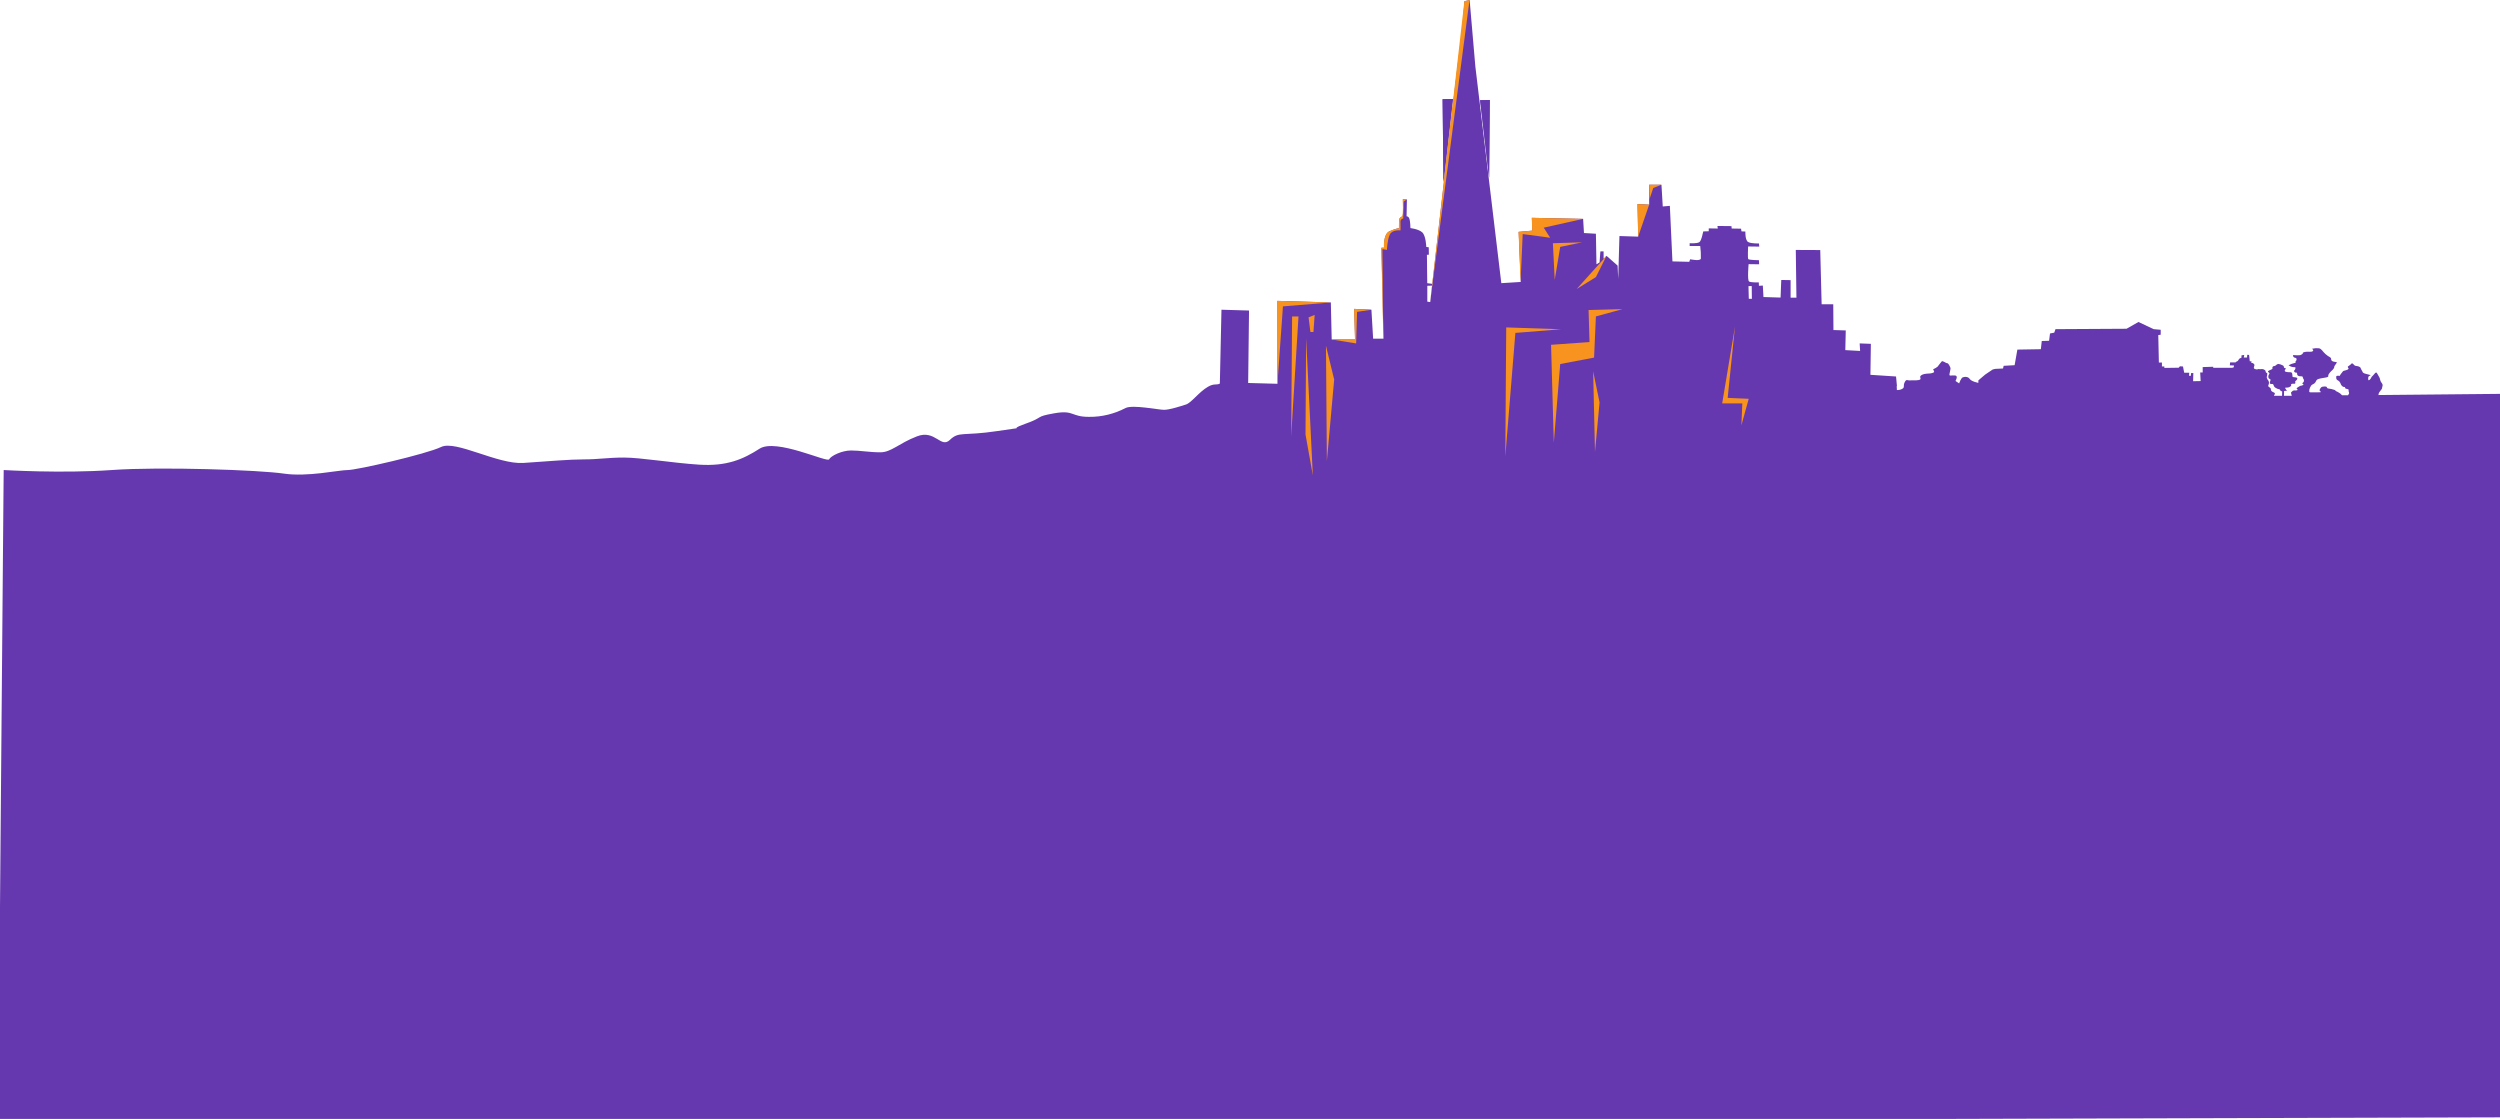
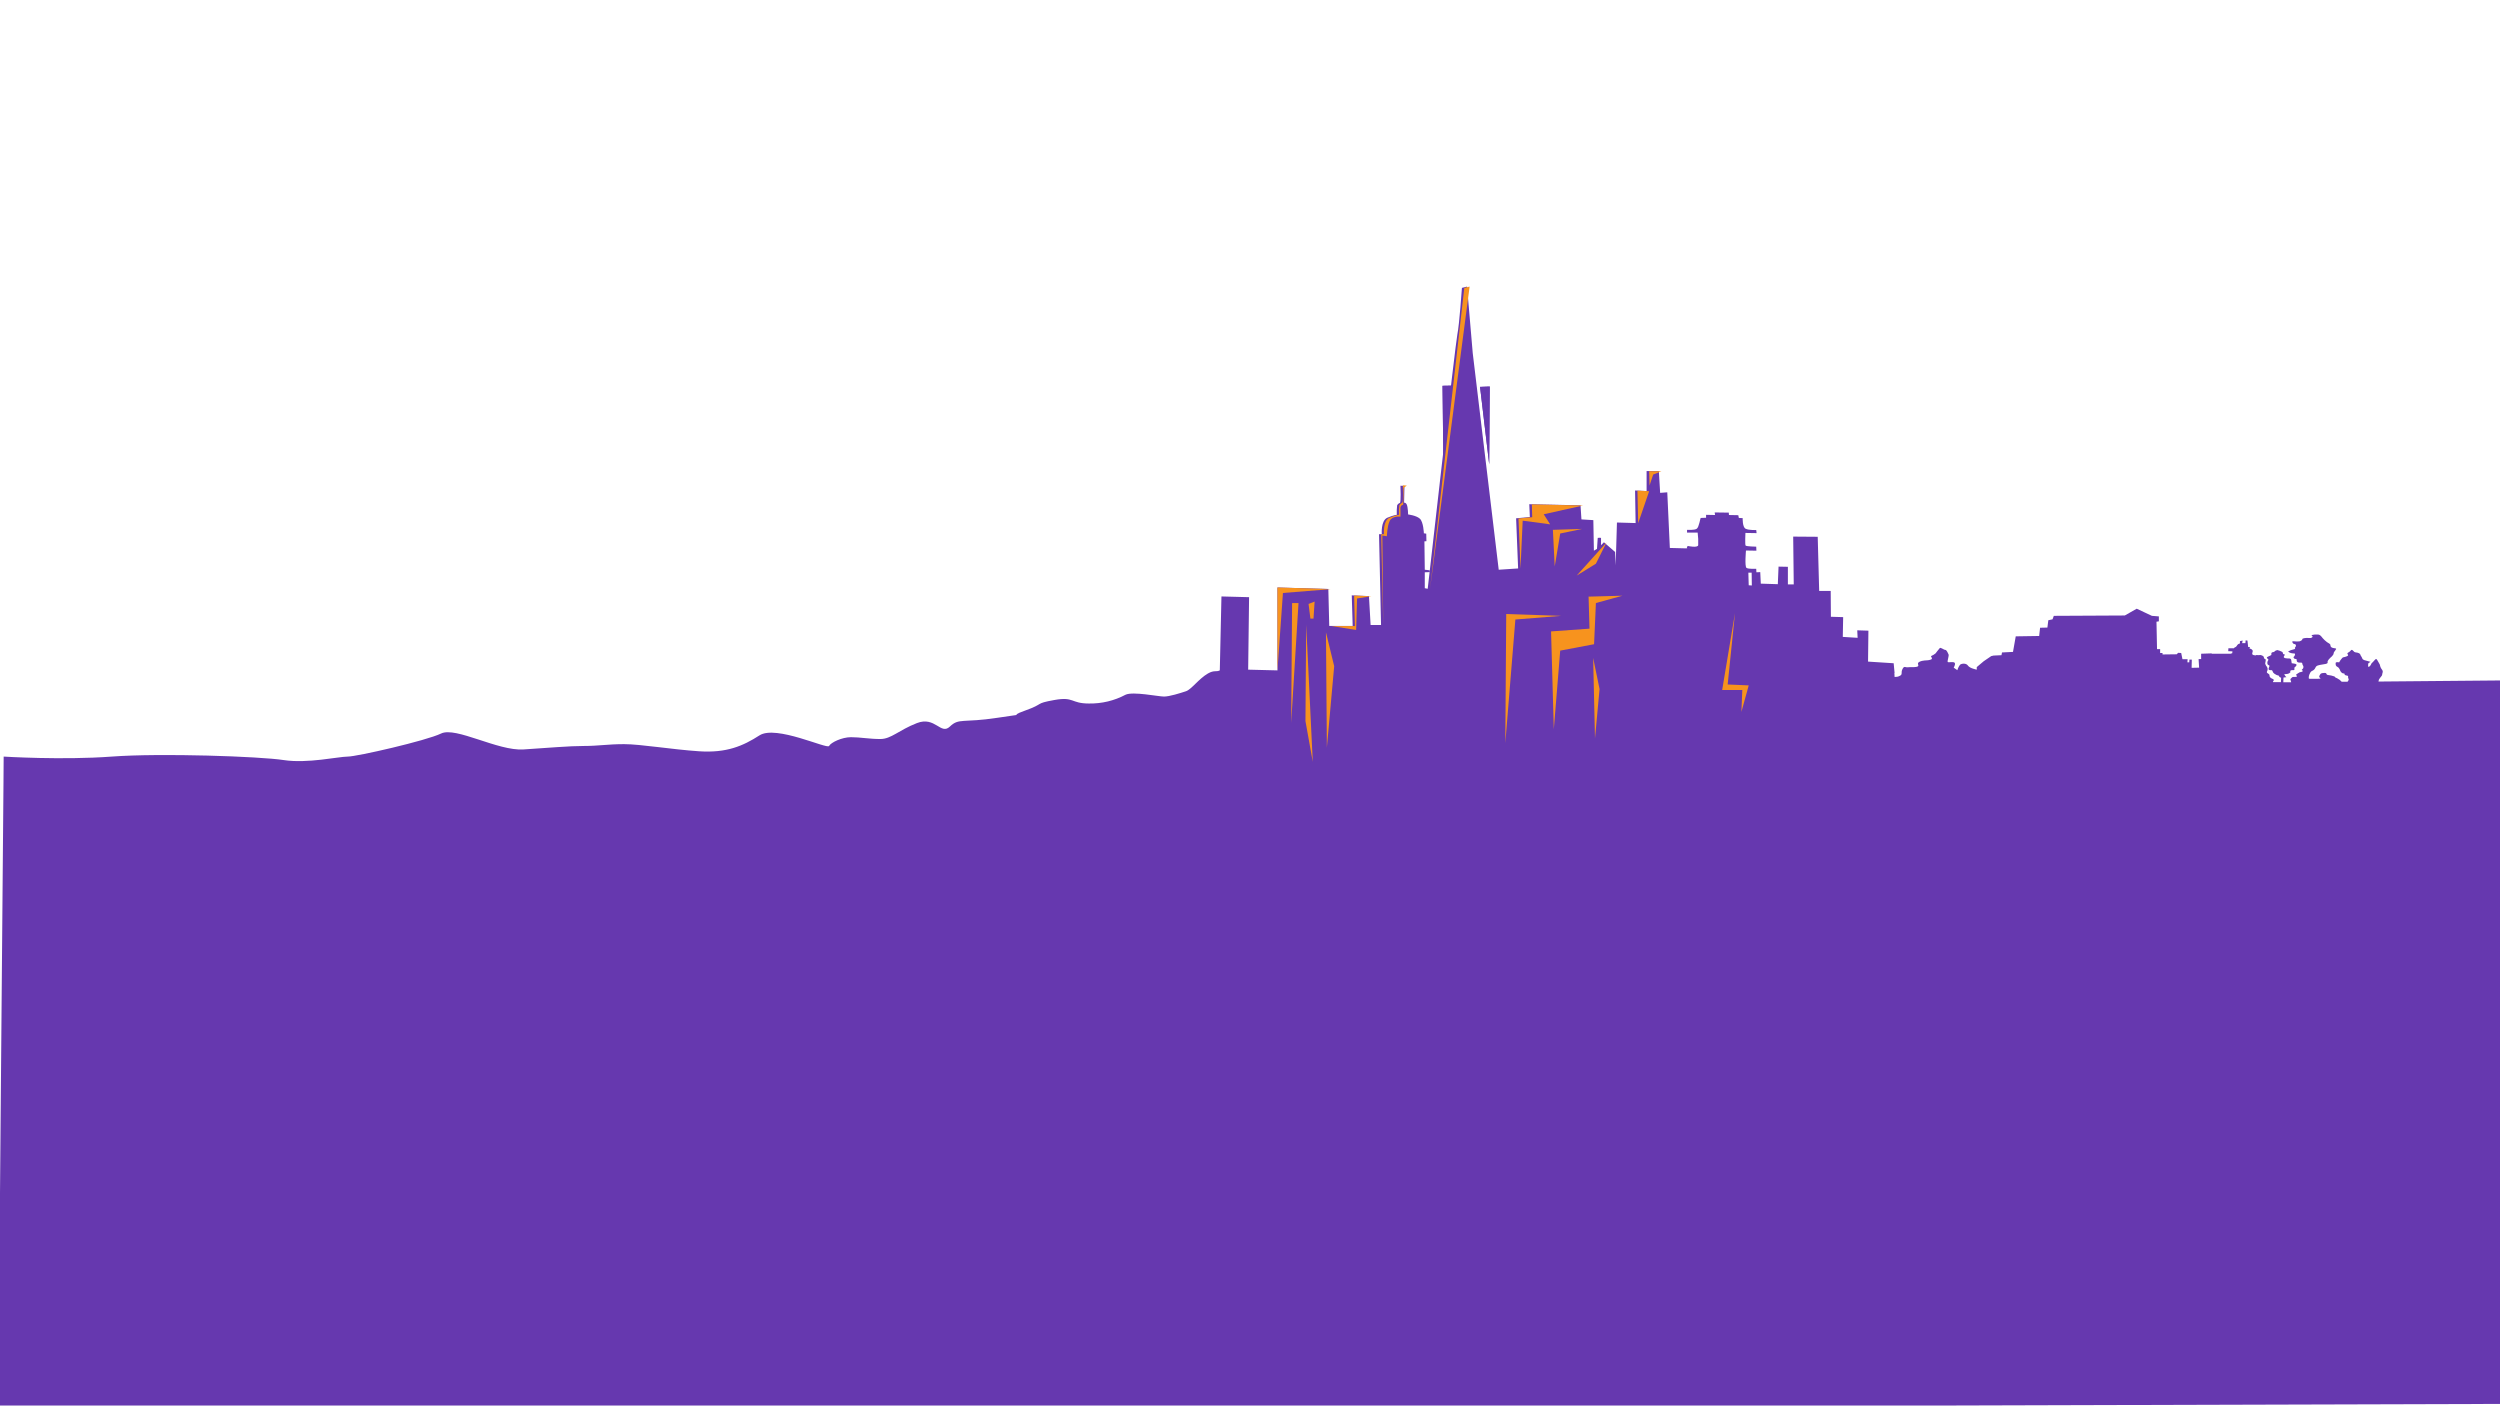
- <svg xmlns="http://www.w3.org/2000/svg" id="Ñëîé_4" data-name="Ñëîé 4" viewBox="0 0 1366 611.4">
-   <defs>
-     <style>.cls-1{fill:#6638af;}.cls-2{fill:#f7931e;}</style>
-   </defs>
-   <polygon class="cls-1" points="793.89 54.1 788.24 54.21 788.72 99.73 793.89 54.1" />
-   <polygon class="cls-1" points="814.01 54.65 808.72 54.76 813.66 97.09 814.01 54.65" />
-   <polygon class="cls-1" points="793.89 54.1 788.24 54.21 788.71 99.73 793.89 54.1" />
-   <polygon class="cls-1" points="814.01 54.65 808.72 54.76 813.66 97.09 814.01 54.65" />
-   <path class="cls-1" d="M1233.3,358.23a.39.39,0,0,0,.2.14C1233.47,358.2,1233.17,358,1233.3,358.23Z" transform="translate(0 -156.6)" />
-   <path class="cls-1" d="M1299.67,372c0-1.18,1.88-2.61,1.88-3.28s.5-1.35.25-2.1-1-1.26-1.25-2.35a4.58,4.58,0,0,0-.87-2.19c-.62-.92-.87-1.93-1.37-1.93s-1.25,1.26-1.75,1.68a2.55,2.55,0,0,0-1,1.26c-.12.5-1.37,1.77-1.5,1.09a3,3,0,0,1,0-1.51c.13-1.09,2.88-.84-.25-1.51s-2.75-1.18-3-1.6-.5-1-.75-1.35,0-.76-1-1.26-2-.25-2.5-.67-1.25-1.68-1.87-.84-1.87,1.18-1.87,1.68,1.13.92-.25,1.51-2,.42-2.37.84S1279,361,1279,361l-.62,1s-1.87-.42-1.87.42-.12,1.6,1,2.1,1.63,2.27,1.63,2.27.63,1,1.25,1.18,1-.08,1,.59,1.88.5,1.88,1a3.23,3.23,0,0,0,.25,1.6c.19.26-.28,1-.57,1.43l-3.2,0a8.13,8.13,0,0,0-2.49-1.88c-1.37-.5-.87-.59-1.5-1a15,15,0,0,0-3.62-.84c-1.25-.25-.12-1.18-2-1.09s-1.87.34-2.62,1.6,2.63,1.6-1.37,1.6-4.37.17-4.37-.5a4,4,0,0,1,.38-2c.38-.76.63-1.51,1.63-1.93a2.9,2.9,0,0,0,1.63-1.6c.38-.67.38-1.18,2.63-1.6s4.38-.5,4.13-1.35,1.5-2.52,1.5-2.52,1.75-1.35,1.75-2.35,2.13-2.52,1.13-2.69-2.12-.17-2.62-.92.13-1.09-.75-1.68a12.64,12.64,0,0,1-2.62-1.85c-1.62-1.43-2-2.86-3.62-3.11a11.26,11.26,0,0,0-3.5.25c-.37,0,.5.5.5.84s-.37,1-2,.84-3.37.17-3.62.5.25.42-.62.92-.87.5-2.37.5-2.5-.25-2.5.08a1.5,1.5,0,0,0,.63,1.09c.38.25,1.38.08,1.38,1s-.62,1.09-.62,1.09.63.84-.62,1a12.19,12.19,0,0,0-3.12,1.18,4.57,4.57,0,0,0,1.88.92c1.13.25,2-.08,1.88.59a1.71,1.71,0,0,1-.5,1.18c-.37.42-.5.34,0,1s1.38,0,1.38.76.13,1.26,1.13,1.51,1.88-.25,2,.67.63.84.63,1.77-.75,1.09-.87,1.51,1,.42.5.84a3.6,3.6,0,0,1-1.62.5,12.17,12.17,0,0,0-2,1.26c-.25.34,1.13.92.13,1.18s-1.75-.25-2.5.5-.87.59-.62,1.35a6.84,6.84,0,0,1,.33,1.14l-4.28,0,.07-2.61,1.63-.17a2.67,2.67,0,0,1-.75-.93c-.12-.42-1-.76.63-.76a3,3,0,0,0,2.38-1s-.5-.92.63-1.09,1.63.34,1.63-.59-.37-.5.5-1.26.75-1.43-.12-1.6-1.87-.25-1.87-.25l-.25-1.93a.92.92,0,0,0-1-.67c-.87,0-3.5,0-3-1.09s1-.93,0-1.18,0-1-1.25-1.51a6.41,6.41,0,0,0-2.25-.76,2.8,2.8,0,0,0-1.62.92c-.5.42-1.25,0-1.62.84s.5.84-.62,1.26-1.87.84-1.87,1.18,1.13.67.75,1.26a2.34,2.34,0,0,0-.5,1.93c.13,1,1.38.67,1.13,1.51s-.75,1.68,0,2,1.38-.42,1.75.84,1.38,1.43,1.88,1.77,1.5.17,1.63.76,1.13.76,1.13.76l-.07,2.37-4.34,0a.39.39,0,0,1,.15-.56.69.69,0,0,0-.12-1.18,4.59,4.59,0,0,1-1.37-.76c-.62-.5-.25-1.26-.62-1.68s-1.25-.67-1.25-1.18.38-.92.38-1.26a2.57,2.57,0,0,0-.25-1.6,3.7,3.7,0,0,1-.87-1.51c-.25-.84.13-.67.13-1.51s.38-1.09-.25-1.26-.5-1-.75-1.35a2.68,2.68,0,0,0-1.62-.76,9.32,9.32,0,0,1-2.42,0c0,.16-.17.32-1.2.11-2.12-.42-.12-1.93-.87-2.77a2.07,2.07,0,0,0-1.62-.76l.25-.76-1-.08-.37-3.45-1-.08-.12,1.51H1226l.25-1.43-1.5.25v1.26a4.1,4.1,0,0,0-1,.42,2.66,2.66,0,0,0-.75,1,1.24,1.24,0,0,1-.87.67,1.17,1.17,0,0,0-.62.5h-3l-.12,1.6,2.25.08-.12,1-.87.25H1209.3V357l-5.75.17v2.94h-1.37l.25,4.71-4.12.08.13-4.46h-1.25l-.12,1.51h-1l.13-1.68h-2.75l-.67-3.42-1.67-.11-.67.78-7.83.11v-.78h-1.33V354.7h-1.67l-.33-15,1.33-.22v-2.69l-3.83-.34-8.33-3.92-6.5,3.7-38.83.22-.67,1.91-2.33.45-.5,4-4,.11-.5,4.48-12.83.22-1.5,8.52-6,.34-.33,1.46-4.33.22-1.33.34-4.08,2.75-3.75,3.19v1.35s-3.75-.67-4.75-2.19-3.5-1.18-4.25-.5a9.83,9.83,0,0,0-1.5,3l-2-1.35s1.75-2.86-.25-3-2.75.34-3-.17.75-3.36.5-4-1-2.52-1.75-2.52-2.5-1.51-3-1-2.25,2.86-2.25,2.86a9.16,9.16,0,0,1-2.25,1.35c-.75.17,1.25,1.51-.25,2s-1.5.34-3.5.5-3.25.84-3.5,1.51,1,1.68-1,2-3,0-4.5.17-2-1-3,1,.25,2.86-1.5,3.7c-1.42.68-1.36.37-2.76.59l-.11-2.17h.14l-.49-5.26-14-.91.24-16.93-6.12-.23.24,4.12-8.08-.46.24-10.75-6.72-.22-.11-14.07h-6.35l-.76-29.63-13.36-.06.35,26.06h-3.18v-9.57l-5.11-.08-.37,9.61-9.35-.29-.35-6.27-2.12.13L961,310.9s-4.24.16-5.3-.49-.26-9.48-.26-9.48l5.74.08-.09-2.23s-5.38-.08-5.82-.58-.09-6.93-.09-6.93l6.09.08-.18-1.73s-4,.17-5.82-.74-1.59-5.77-1.59-5.77l-2.12-.08-.26-1.48-5.12-.08-.09-1.32-7.68-.08.18,1.4-4.94-.08v1.57l-2.91.08c-.26,0-.88,4.95-2.21,5.86s-5.3.58-5.3.58V291H929a43.47,43.47,0,0,1,.35,6.85c-.26,1.65-5.82.41-5.82.41L923,299.6l2.47.11-11.65-.28-1.41-30.35-3.88.33-.71-11.88H901.1v10.89l-6.35-.33.35,17.81-10.24-.33L884.19,309l-.34-7.29-6.06-5.34L876.21,298v-4a5.45,5.45,0,0,0-1.77,0l-.44,6-1.7,1L872,284.31l-6.52-.38-.46-7.74-28-.57.25,7-7.47.67,1.11,27.37-10.59.66L806.13,192.89,803,156.6l-2.82.66s-1.41,20.12-2.47,25.4-16.24,139-16.24,139l-1.59-.25v-8.66l2.56-.08,0-1-2.59-.33-.18-15.5,1.06-.06-.06-4.07-1.35-.17s-.17-6.17-2.23-8-6.42-2.3-6.42-2.3-.06-3.9-.65-5.28-1.47-1.15-1.47-1.15l.18-9.24-2.18-.11s.41,9.24-.35,9.4a2.88,2.88,0,0,0-1.53,1.26,40.47,40.47,0,0,0-.24,5.17s-1.35,0-5.15,1.65c-3.62,1.6-3,9-3,9l-1.47.05,1.12,49.65h-5.65l-.94-15.83-9.41-.44.47,16.71H727.64l-.47-20.23L698,321v45.3l-16-.44.47-39.59-15.06-.44-.89,40.36c-2,1-3-.26-6.5,1.74-5,2.91-9,8.72-12,9.69s-9,2.91-12,2.91-17-2.91-21-1a41.85,41.85,0,0,1-20,4.84c-10,0-8-3.88-19-1.94s-5,1.94-16,5.81,4,1-15,3.88-21,0-26,4.84-8-5.81-18-1.94-14,8.72-20,8.72-11-1-16-1-11,2.91-12,4.84-29-11.63-38-5.81-18,9.69-33,8.72-32-3.88-41-3.88-14,1-22,1-19,1-33,1.94-37-12.6-45-8.72-46,12.6-51,12.6-22,3.88-35,1.94-67-3.88-94-1.94-59,0-59,0L1.88,428,0,651.83V768H1057.16l308.84-.88V371.81l-66.49.64A.62.62,0,0,0,1299.67,372Zm-357.8-52.37h0Zm13.67.21-.17-6.9,1.77-.05.08,7Z" transform="translate(0 -156.6)" />
-   <polygon class="cls-2" points="697.99 209.69 697.99 164.39 727.17 165.27 701 167.4 697.99 209.69" />
-   <polygon class="cls-2" points="727.64 185.5 740.35 185.5 739.88 168.79 749.29 169.23 741.5 170.4 741 187.65 727.64 185.5" />
-   <path class="cls-2" d="M764.59,276.13a40.47,40.47,0,0,0-.24,5.17s-1.35,0-5.15,1.65c-3.62,1.6-3,9-3,9l-1.47.05,1.12,49.65-.51-48.91,2.5.38s.13-5.25,1.5-8.25,5.88-2.37,5.88-2.37.13-2.87,0-4.62a1.65,1.65,0,0,1,1.5-1.87l.25-9.25,1.65-1.18-2.18-.11s.41,9.24-.35,9.4A2.88,2.88,0,0,0,764.59,276.13Z" transform="translate(0 -156.6)" />
-   <polygon class="cls-2" points="725 251.9 724.5 188.9 729 207.4 725 251.9" />
-   <polygon class="cls-2" points="705.5 238.4 706 172.9 709.5 172.9 705.5 238.4" />
-   <polygon class="cls-2" points="713.67 184.73 713.33 237.4 717.33 259.73 713.67 184.73" />
-   <polygon class="cls-2" points="715 173.4 716 181.4 717.67 181.4 718.33 172.07 715 173.4" />
-   <polygon class="cls-2" points="802.95 0 800.13 0.66 781.42 165.02 802.95 0" />
-   <polygon class="cls-2" points="830.84 154.06 829.73 126.68 837.2 126.02 836.95 119.02 864.98 119.59 843.5 124.4 847 129.9 832 127.9 830.84 154.06" />
-   <polygon class="cls-2" points="849.5 152.9 848.5 132.9 864.5 132.4 852.5 134.9 849.5 152.9" />
-   <polygon class="cls-2" points="861.5 157.9 877.8 139.79 872 151.4 861.5 157.9" />
-   <polygon class="cls-2" points="895.09 129.31 894.74 111.5 901.1 111.83 895.09 129.31" />
-   <polygon class="cls-2" points="907.8 100.94 901.1 100.94 901.33 108.73 903.33 102.73 907.8 100.94" />
-   <polygon class="cls-2" points="822.5 249.4 823 178.9 853 179.9 828 181.9 822.5 249.4" />
-   <polygon class="cls-2" points="849 241.9 847.5 188.4 868.5 186.9 868 169.4 886.5 168.9 872 172.9 871 195.4 852.5 198.9 849 241.9" />
-   <polygon class="cls-2" points="870.5 202.9 871.5 246.9 874 219.9 870.5 202.9" />
-   <polygon class="cls-2" points="948 178.4 941 220.4 952 220.4 951.5 232.4 955.5 217.9 944 217.4 948 178.4" />
+ <svg xmlns="http://www.w3.org/2000/svg" version="1.1" id="Ñëîé_4" x="0px" y="0px" viewBox="0 0 1366 768" style="enable-background:new 0 0 1366 768;" xml:space="preserve">
+   <style type="text/css">
+ 	.st0{fill:#6638AF;}
+ 	.st1{fill:#F7931E;}
+ </style>
+   <polygon class="st0" points="793.9,210.7 788.2,210.8 788.7,256.3 " />
+   <polygon class="st0" points="814,211.2 808.7,211.4 813.7,253.7 " />
+   <polygon class="st0" points="793.9,210.7 788.2,210.8 788.7,256.3 " />
+   <polygon class="st0" points="814,211.2 808.7,211.4 813.7,253.7 " />
+   <path class="st0" d="M1233.3,358.2c0,0.1,0.1,0.1,0.2,0.1C1233.5,358.2,1233.2,358,1233.3,358.2z" />
+   <path class="st0" d="M1299.7,372c0-1.2,1.9-2.6,1.9-3.3s0.5-1.4,0.3-2.1s-1-1.3-1.3-2.4c-0.1-0.8-0.4-1.5-0.9-2.2  c-0.6-0.9-0.9-1.9-1.4-1.9s-1.3,1.3-1.8,1.7c-0.5,0.3-0.8,0.7-1,1.3c-0.1,0.5-1.4,1.8-1.5,1.1c-0.1-0.5-0.1-1,0-1.5  c0.1-1.1,2.9-0.8-0.3-1.5s-2.8-1.2-3-1.6s-0.5-1-0.8-1.4s0-0.8-1-1.3s-2-0.3-2.5-0.7s-1.3-1.7-1.9-0.8s-1.9,1.2-1.9,1.7  s1.1,0.9-0.3,1.5s-2,0.4-2.4,0.8s-1.2,1.5-1.2,1.5l-0.6,1c0,0-1.9-0.4-1.9,0.4s-0.1,1.6,1,2.1s1.6,2.3,1.6,2.3s0.6,1,1.3,1.2  s1-0.1,1,0.6s1.9,0.5,1.9,1c-0.1,0.5,0,1.1,0.3,1.6c0.2,0.3-0.3,1-0.6,1.4h-3.2c-0.7-0.8-1.5-1.4-2.5-1.9c-1.4-0.5-0.9-0.6-1.5-1  c-1.2-0.4-2.4-0.7-3.6-0.8c-1.3-0.3-0.1-1.2-2-1.1s-1.9,0.3-2.6,1.6s2.6,1.6-1.4,1.6s-4.4,0.2-4.4-0.5s0.1-1.4,0.4-2  c0.4-0.8,0.6-1.5,1.6-1.9c0.7-0.3,1.3-0.9,1.6-1.6c0.4-0.7,0.4-1.2,2.6-1.6s4.4-0.5,4.1-1.4s1.5-2.5,1.5-2.5s1.8-1.4,1.8-2.4  s2.1-2.5,1.1-2.7s-2.1-0.2-2.6-0.9s0.1-1.1-0.8-1.7c-0.9-0.5-1.8-1.1-2.6-1.9c-1.6-1.4-2-2.9-3.6-3.1c-1.2-0.1-2.4,0-3.5,0.3  c-0.4,0,0.5,0.5,0.5,0.8s-0.4,1-2,0.8s-3.4,0.2-3.6,0.5s0.3,0.4-0.6,0.9s-0.9,0.5-2.4,0.5s-2.5-0.3-2.5,0.1s0.3,0.8,0.6,1.1  c0.4,0.3,1.4,0.1,1.4,1s-0.6,1.1-0.6,1.1s0.6,0.8-0.6,1c-1.1,0.2-2.1,0.6-3.1,1.2c0.5,0.4,1.2,0.8,1.9,0.9c1.1,0.3,2-0.1,1.9,0.6  c0,0.4-0.2,0.9-0.5,1.2c-0.4,0.4-0.5,0.3,0,1s1.4,0,1.4,0.8s0.1,1.3,1.1,1.5s1.9-0.3,2,0.7s0.6,0.8,0.6,1.8s-0.8,1.1-0.9,1.5  s1,0.4,0.5,0.8c-0.5,0.3-1,0.5-1.6,0.5c-0.7,0.4-1.4,0.8-2,1.3c-0.3,0.3,1.1,0.9,0.1,1.2s-1.8-0.3-2.5,0.5s-0.9,0.6-0.6,1.4  c0.1,0.4,0.3,0.8,0.3,1.1h-4.3l0.1-2.6l1.6-0.2c-0.3-0.2-0.6-0.6-0.8-0.9c-0.1-0.4-1-0.8,0.6-0.8c0.9,0,1.8-0.3,2.4-1  c0,0-0.5-0.9,0.6-1.1s1.6,0.3,1.6-0.6s-0.4-0.5,0.5-1.3s0.8-1.4-0.1-1.6s-1.9-0.3-1.9-0.3l-0.3-1.9c-0.1-0.4-0.5-0.7-1-0.7  c-0.9,0-3.5,0-3-1.1s1-0.9,0-1.2s0-1-1.3-1.5c-0.7-0.4-1.5-0.6-2.3-0.8c-0.6,0.1-1.2,0.4-1.6,0.9c-0.5,0.4-1.3,0-1.6,0.8  s0.5,0.8-0.6,1.3s-1.9,0.8-1.9,1.2s1.1,0.7,0.8,1.3c-0.4,0.5-0.6,1.2-0.5,1.9c0.1,1,1.4,0.7,1.1,1.5s-0.8,1.7,0,2s1.4-0.4,1.8,0.8  s1.4,1.4,1.9,1.8s1.5,0.2,1.6,0.8s1.1,0.8,1.1,0.8l-0.1,2.4h-4.3c-0.1-0.2-0.1-0.4,0.1-0.5l0,0c0.3-0.2,0.4-0.7,0.1-1  c-0.1-0.1-0.2-0.2-0.3-0.2c-0.5-0.2-1-0.4-1.4-0.8c-0.6-0.5-0.3-1.3-0.6-1.7s-1.3-0.7-1.3-1.2s0.4-0.9,0.4-1.3  c0.1-0.5,0-1.1-0.3-1.6c-0.4-0.4-0.7-0.9-0.9-1.5c-0.3-0.8,0.1-0.7,0.1-1.5s0.4-1.1-0.3-1.3s-0.5-1-0.8-1.4c-0.4-0.4-1-0.7-1.6-0.8  c-0.8,0.1-1.6,0.1-2.4,0c0,0.2-0.2,0.3-1.2,0.1c-2.1-0.4-0.1-1.9-0.9-2.8c-0.4-0.5-1-0.8-1.6-0.8l0.3-0.8l-1-0.1l-0.4-3.5l-1-0.1  l-0.1,1.5h-1.8l0.3-1.4l-1.5,0.3v1.3c-0.4,0.1-0.7,0.2-1,0.4c-0.3,0.3-0.6,0.6-0.8,1c-0.2,0.3-0.5,0.6-0.9,0.7  c-0.3,0.1-0.5,0.3-0.6,0.5h-3l-0.1,1.6l2.3,0.1l-0.1,1l-0.9,0.3h-10.3V357l-5.8,0.2v2.9h-1.4l0.3,4.7l-4.1,0.1l0.1-4.5h-1.3  l-0.1,1.5h-1l0.1-1.7h-2.8l-0.7-3.4l-1.7-0.1l-0.7,0.8l-7.8,0.1v-0.8h-1.3v-2.1h-1.7l-0.3-15l1.3-0.2v-2.7l-3.8-0.3l-8.3-3.9  l-6.5,3.7l-38.8,0.2l-0.7,1.9l-2.3,0.5l-0.5,4l-4,0.1l-0.5,4.5l-12.8,0.2l-1.5,8.5l-6,0.3l-0.3,1.5l-4.3,0.2l-1.3,0.3l-4.1,2.8  l-3.8,3.2v1.4c0,0-3.8-0.7-4.8-2.2s-3.5-1.2-4.3-0.5c-0.7,0.9-1.2,1.9-1.5,3l-2-1.4c0,0,1.8-2.9-0.3-3s-2.8,0.3-3-0.2s0.8-3.4,0.5-4  s-1-2.5-1.8-2.5s-2.5-1.5-3-1s-2.3,2.9-2.3,2.9c-0.7,0.6-1.4,1-2.3,1.4c-0.8,0.2,1.3,1.5-0.3,2s-1.5,0.3-3.5,0.5s-3.3,0.8-3.5,1.5  s1,1.7-1,2s-3,0-4.5,0.2s-2-1-3,1s0.3,2.9-1.5,3.7c-1.4,0.7-1.4,0.4-2.8,0.6l-0.1-2.2h0.1l-0.5-5.3l-14-0.9l0.2-16.9l-6.1-0.2  l0.2,4.1l-8.1-0.5l0.2-10.8l-6.7-0.2l-0.1-14.1H994l-0.8-29.6l-13.4-0.1l0.3,26.1h-3.2v-9.6l-5.1-0.1l-0.4,9.6l-9.3-0.3l-0.3-6.3  l-2.1,0.1l-0.1-1.9c0,0-4.2,0.2-5.3-0.5s-0.3-9.5-0.3-9.5l5.7,0.1l-0.1-2.2c0,0-5.4-0.1-5.8-0.6s-0.1-6.9-0.1-6.9l6.1,0.1l-0.2-1.7  c0,0-4,0.2-5.8-0.7s-1.6-5.8-1.6-5.8l-2.1-0.1l-0.3-1.5l-5.1-0.1l-0.1-1.3l-7.7-0.1l0.2,1.4l-4.9-0.1v1.6l-2.9,0.1  c-0.3,0-0.9,5-2.2,5.9s-5.3,0.6-5.3,0.6v1.5h5.8c0.3,2.3,0.4,4.6,0.3,6.9c-0.3,1.6-5.8,0.4-5.8,0.4l-0.5,1.3l2.5,0.1l-11.7-0.3  L911,269l-3.9,0.3l-0.7-11.9h-6.7v10.9l-6.3-0.3l0.3,17.8l-10.2-0.3l-0.7,23.4l-0.3-7.3l-6.1-5.3l-1.6,1.6v-4  c-0.6-0.1-1.2-0.1-1.8,0l-0.4,6l-1.7,1l-0.3-16.7l-6.5-0.4l-0.5-7.7l-28-0.6l0.3,7l-7.5,0.7l1.1,27.4l-10.6,0.7l-14.2-118.4  l-3.1-36.3l-2.8,0.7c0,0-1.4,20.1-2.5,25.4s-16.2,139-16.2,139l-1.6-0.3v-8.7l2.6-0.1v-1l-2.6-0.3l-0.2-15.5l1.1-0.1l-0.1-4.1  l-1.3-0.2c0,0-0.2-6.2-2.2-8s-6.4-2.3-6.4-2.3s-0.1-3.9-0.7-5.3s-1.5-1.1-1.5-1.1l0.2-9.2l-2.2-0.1c0,0,0.4,9.2-0.3,9.4  c-0.6,0.2-1.2,0.7-1.5,1.3c-0.2,1.7-0.3,3.4-0.2,5.2c0,0-1.3,0-5.2,1.6c-3.6,1.6-3,9-3,9h-1.5l1.1,49.6h-5.7l-0.9-15.8l-9.4-0.4  l0.5,16.7h-12.8l-0.5-20.2L698,321v45.3l-16-0.4l0.5-39.6l-15.1-0.4l-0.9,40.4c-2,1-3-0.3-6.5,1.7c-5,2.9-9,8.7-12,9.7  s-9,2.9-12,2.9s-17-2.9-21-1c-6.2,3.3-13,4.9-20,4.8c-10,0-8-3.9-19-1.9s-5,1.9-16,5.8s4,1-15,3.9s-21,0-26,4.8s-8-5.8-18-1.9  s-14,8.7-20,8.7s-11-1-16-1s-11,2.9-12,4.8s-29-11.6-38-5.8s-18,9.7-33,8.7s-32-3.9-41-3.9s-14,1-22,1s-19,1-33,1.9s-37-12.6-45-8.7  s-46,12.6-51,12.6s-22,3.9-35,1.9s-67-3.9-94-1.9s-59,0-59,0L1.9,428L0,651.8V768h1057.2l308.8-0.9V371.8l-66.5,0.6  C1299.6,372.3,1299.7,372.2,1299.7,372z M941.9,319.6L941.9,319.6z M955.5,319.8l-0.2-6.9h1.8l0.1,7L955.5,319.8z" />
+   <polygon class="st1" points="698,366.3 698,321 727.2,321.9 701,324 " />
+   <polygon class="st1" points="727.6,342.1 740.3,342.1 739.9,325.4 749.3,325.8 741.5,327 741,344.2 " />
+   <path class="st1" d="M764.6,276.1c-0.2,1.7-0.3,3.4-0.2,5.2c0,0-1.3,0-5.2,1.6c-3.6,1.6-3,9-3,9h-1.5l1.1,49.6l-0.5-48.9l2.5,0.4  c0,0,0.1-5.3,1.5-8.3s5.9-2.4,5.9-2.4s0.1-2.9,0-4.6c-0.1-0.9,0.5-1.7,1.4-1.9h0.1l0.3-9.3l1.7-1.2l-2.2-0.1c0,0,0.4,9.2-0.3,9.4  C765.5,275.1,764.9,275.5,764.6,276.1z" />
+   <polygon class="st1" points="725,408.5 724.5,345.5 729,364 " />
+   <polygon class="st1" points="705.5,395 706,329.5 709.5,329.5 " />
+   <polygon class="st1" points="713.7,341.3 713.3,394 717.3,416.3 " />
+   <polygon class="st1" points="715,330 716,338 717.7,338 718.3,328.7 " />
+   <polygon class="st1" points="803,156.6 800.1,157.3 781.4,321.6 " />
+   <polygon class="st1" points="830.8,310.7 829.7,283.3 837.2,282.6 837,275.6 865,276.2 843.5,281 847,286.5 832,284.5 " />
+   <polygon class="st1" points="849.5,309.5 848.5,289.5 864.5,289 852.5,291.5 " />
+   <polygon class="st1" points="861.5,314.5 877.8,296.4 872,308 " />
+   <polygon class="st1" points="895.1,285.9 894.7,268.1 901.1,268.4 " />
+   <polygon class="st1" points="907.8,257.5 901.1,257.5 901.3,265.3 903.3,259.3 " />
+   <polygon class="st1" points="822.5,406 823,335.5 853,336.5 828,338.5 " />
+   <polygon class="st1" points="849,398.5 847.5,345 868.5,343.5 868,326 886.5,325.5 872,329.5 871,352 852.5,355.5 " />
+   <polygon class="st1" points="870.5,359.5 871.5,403.5 874,376.5 " />
+   <polygon class="st1" points="948,335 941,377 952,377 951.5,389 955.5,374.5 944,374 " />
</svg>
